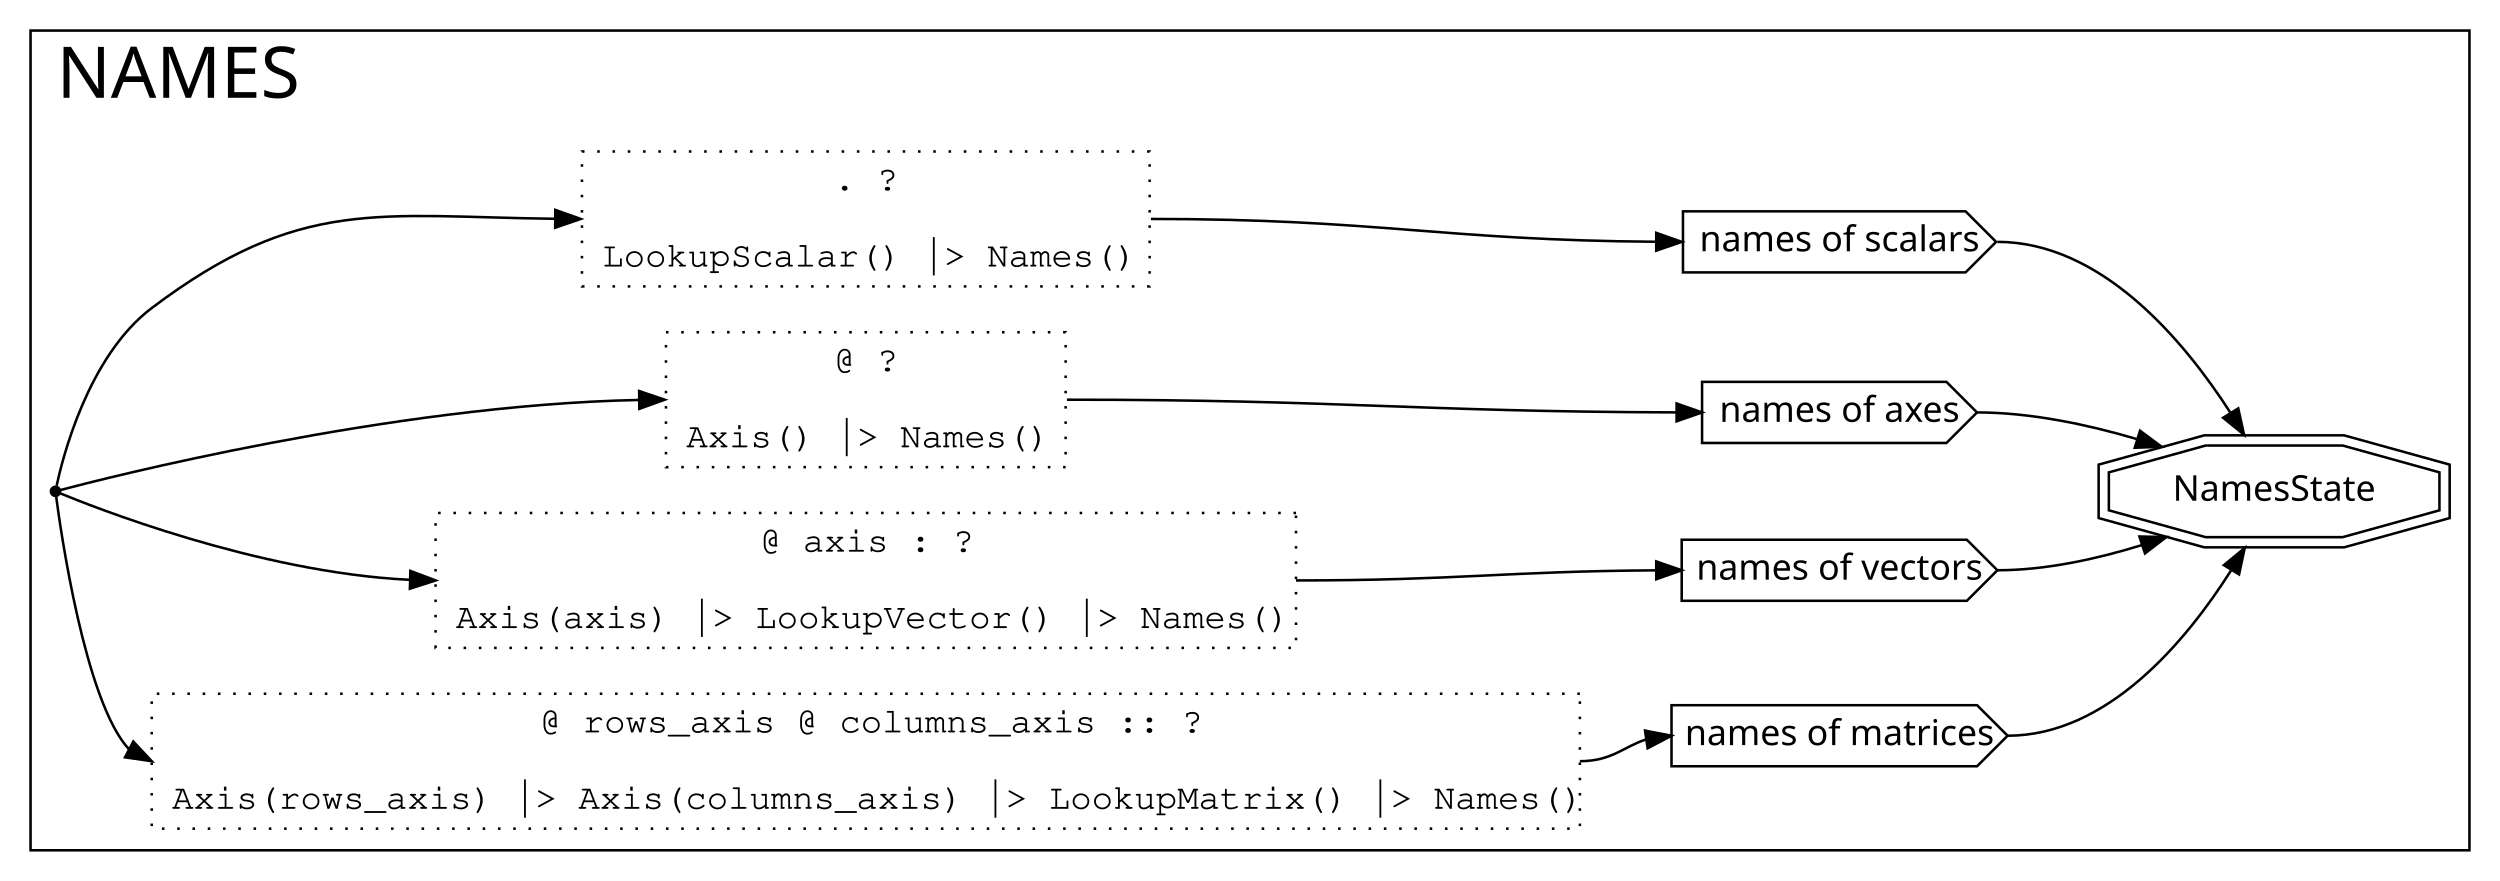
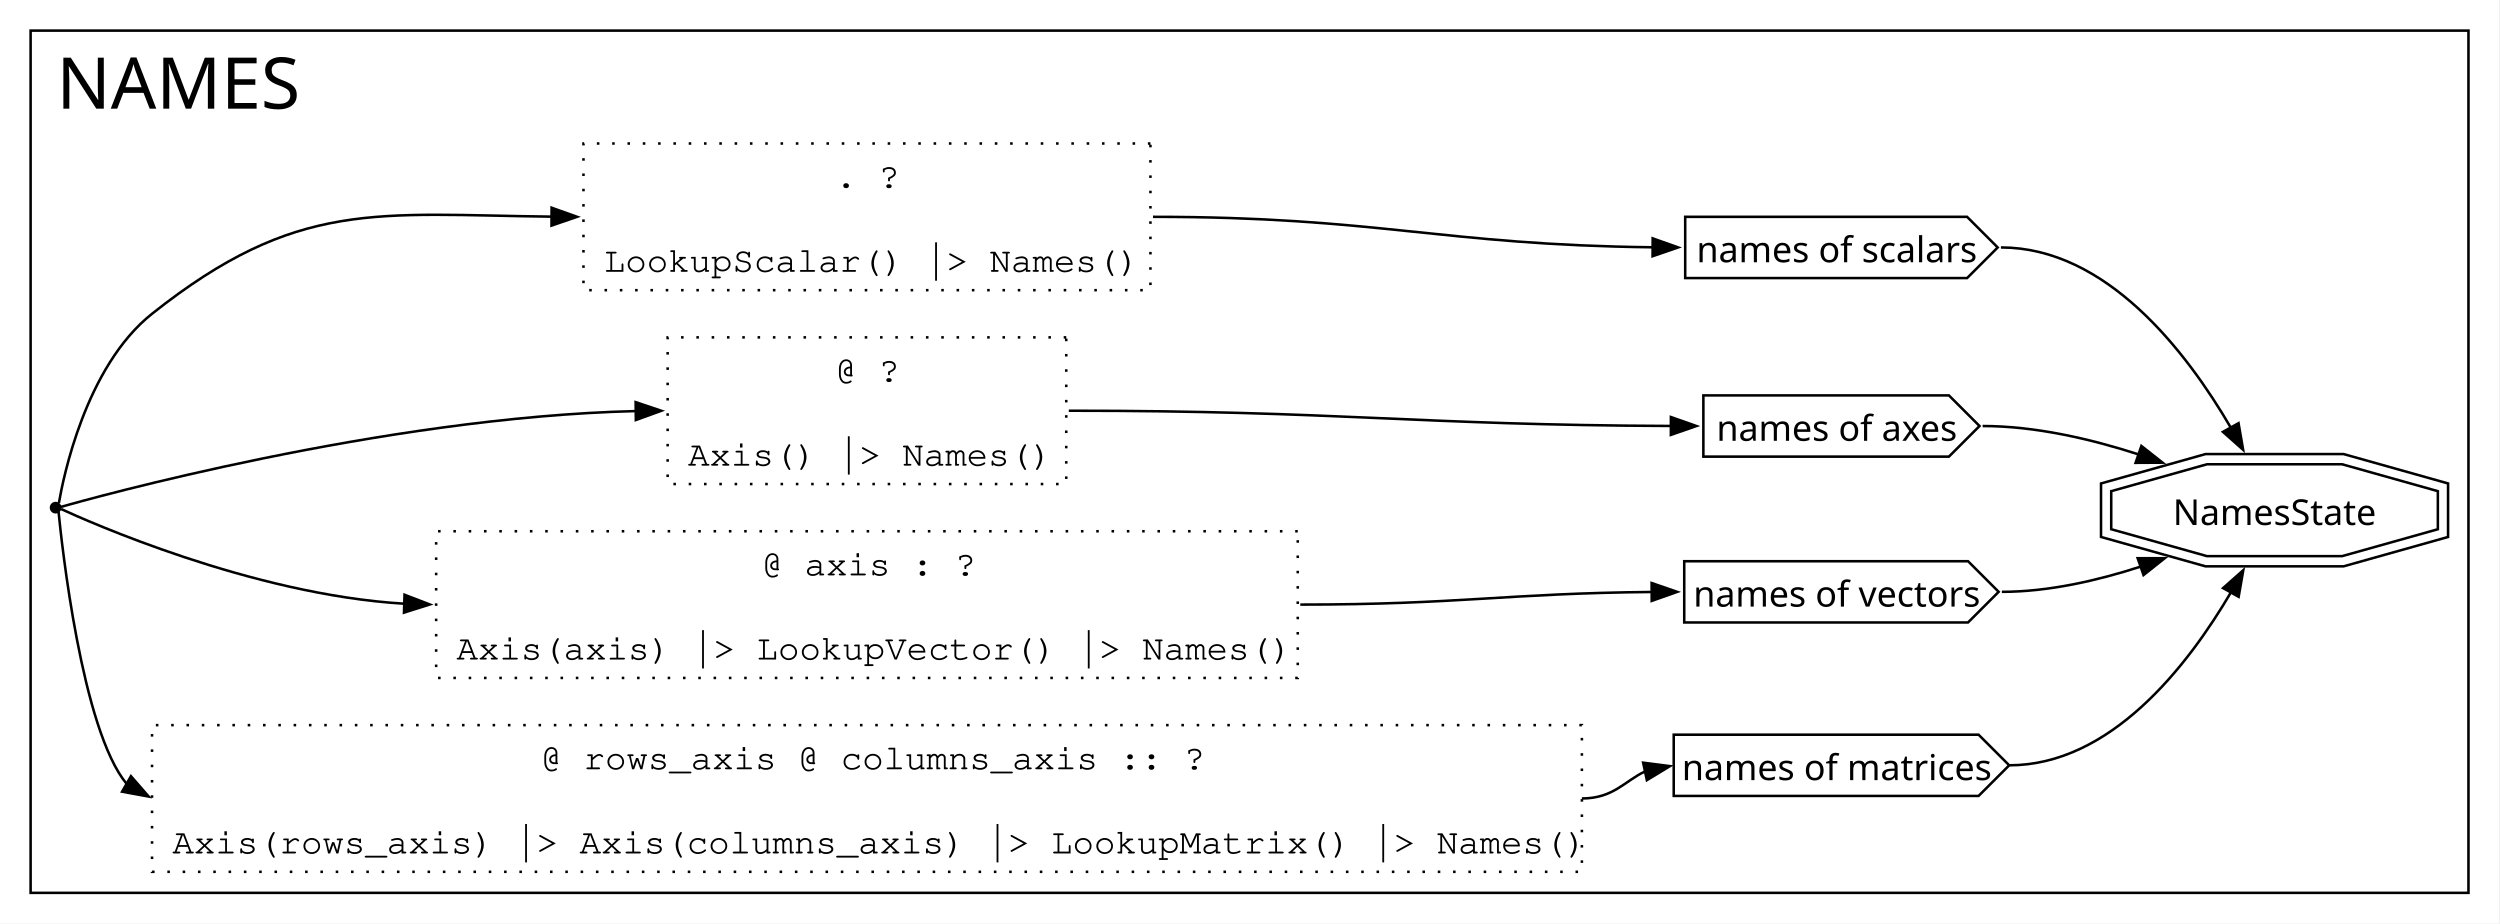
- <svg xmlns="http://www.w3.org/2000/svg" width="982pt" height="346pt" viewBox="0.00 0.00 982.04 346.00">
-   <g id="graph0" class="graph" transform="scale(1 1) rotate(0) translate(4 342)">
-     <polygon fill="#ffffff" stroke="transparent" points="-4,4 -4,-342 978.043,-342 978.043,4 -4,4" />
+ <svg xmlns="http://www.w3.org/2000/svg" width="980pt" height="362pt" viewBox="0.00 0.00 980.00 362.00">
+   <g id="graph0" class="graph" transform="scale(1 1) rotate(0) translate(4 358)">
+     <polygon fill="white" stroke="none" points="-4,4 -4,-358 975.64,-358 975.64,4 -4,4" />
    <g id="clust1" class="cluster">
-       <polygon fill="none" stroke="#000000" points="8,-8 8,-330 966.043,-330 966.043,-8 8,-8" />
-       <text text-anchor="middle" x="66" y="-303.6" font-family="Sans-Serif" font-size="28.00" fill="#000000">NAMES</text>
+       <polygon fill="none" stroke="black" points="8,-8 8,-346 963.64,-346 963.64,-8 8,-8" />
+       <text xml:space="preserve" text-anchor="middle" x="65.88" y="-315.4" font-family="Sans-Serif" font-size="28.00">NAMES</text>
    </g>
    <g id="node1" class="node">
-       <ellipse fill="#000000" stroke="#000000" cx="17.8" cy="-149" rx="1.8" ry="1.8" />
+       <ellipse fill="black" stroke="black" cx="17.8" cy="-159" rx="1.8" ry="1.8" />
    </g>
    <g id="node3" class="node">
-       <polygon fill="none" stroke="#000000" stroke-dasharray="1,5" points="616.6,-69.5 55.6,-69.5 55.6,-16.5 616.6,-16.5 616.6,-69.5" />
-       <text text-anchor="start" x="208.1" y="-54.3" font-family="Courier,monospace" font-size="14.00" fill="#000000">@ rows_axis @ columns_axis :: ?</text>
-       <text text-anchor="start" x="331.6" y="-39.3" font-family="Courier,monospace" font-size="14.00" fill="#000000"> </text>
-       <text text-anchor="start" x="63.6" y="-24.3" font-family="Courier,monospace" font-size="14.00" fill="#000000">Axis(rows_axis) |&gt; Axis(columns_axis) |&gt; LookupMatrix() |&gt; Names()</text>
+       <polygon fill="none" stroke="black" stroke-dasharray="1,5" points="616.1,-73.75 55.6,-73.75 55.6,-16.25 616.1,-16.25 616.1,-73.75" />
+       <text xml:space="preserve" text-anchor="start" x="207.97" y="-56.45" font-family="Courier,monospace" font-size="14.00">@ rows_axis @ columns_axis :: ?</text>
+       <text xml:space="preserve" text-anchor="start" x="331.72" y="-39.95" font-family="Courier,monospace" font-size="14.00"> </text>
+       <text xml:space="preserve" text-anchor="start" x="63.6" y="-23.45" font-family="Courier,monospace" font-size="14.00">Axis(rows_axis) |&gt; Axis(columns_axis) |&gt; LookupMatrix() |&gt; Names()</text>
    </g>
    <g id="edge9" class="edge">
-       <path fill="none" stroke="#000000" d="M18.034,-147.16C19.622,-135.009 29.283,-66.212 46.727,-47.627" />
-       <polygon fill="#000000" stroke="#000000" points="48.352,-50.727 55.6,-43 45.115,-44.521 48.352,-50.727" />
+       <path fill="none" stroke="black" d="M18.95,-157.39C20.12,-145.53 28,-71.71 45.74,-50.62" />
+       <polygon fill="black" stroke="black" points="47.33,-53.74 54.29,-45.75 43.86,-47.66 47.33,-53.74" />
    </g>
    <g id="node5" class="node">
-       <polygon fill="none" stroke="#000000" stroke-dasharray="1,5" points="505.1,-140.5 167.1,-140.5 167.1,-87.5 505.1,-87.5 505.1,-140.5" />
-       <text text-anchor="start" x="294.6" y="-125.3" font-family="Courier,monospace" font-size="14.00" fill="#000000">@ axis : ?</text>
-       <text text-anchor="start" x="331.6" y="-110.3" font-family="Courier,monospace" font-size="14.00" fill="#000000"> </text>
-       <text text-anchor="start" x="175.1" y="-95.3" font-family="Courier,monospace" font-size="14.00" fill="#000000">Axis(axis) |&gt; LookupVector() |&gt; Names()</text>
+       <polygon fill="none" stroke="black" stroke-dasharray="1,5" points="504.72,-149.75 166.97,-149.75 166.97,-92.25 504.72,-92.25 504.72,-149.75" />
+       <text xml:space="preserve" text-anchor="start" x="294.6" y="-132.45" font-family="Courier,monospace" font-size="14.00">@ axis : ?</text>
+       <text xml:space="preserve" text-anchor="start" x="331.72" y="-115.95" font-family="Courier,monospace" font-size="14.00"> </text>
+       <text xml:space="preserve" text-anchor="start" x="174.97" y="-99.45" font-family="Courier,monospace" font-size="14.00">Axis(axis) |&gt; LookupVector() |&gt; Names()</text>
    </g>
    <g id="edge10" class="edge">
-       <path fill="none" stroke="#000000" d="M19.538,-148.269C30.988,-143.518 96.984,-117.126 156.794,-114.254" />
-       <polygon fill="#000000" stroke="#000000" points="157.189,-117.745 167.1,-114 157.017,-110.747 157.189,-117.745" />
+       <path fill="none" stroke="black" d="M19.95,-158.46C29.33,-154.12 94.53,-124.87 154.47,-121.35" />
+       <polygon fill="black" stroke="black" points="154.57,-124.85 164.46,-121.05 154.36,-117.85 154.57,-124.85" />
    </g>
    <g id="node7" class="node">
-       <polygon fill="none" stroke="#000000" stroke-dasharray="1,5" points="414.6,-211.5 257.6,-211.5 257.6,-158.5 414.6,-158.5 414.6,-211.5" />
-       <text text-anchor="start" x="323.6" y="-196.3" font-family="Courier,monospace" font-size="14.00" fill="#000000">@ ?</text>
-       <text text-anchor="start" x="331.6" y="-181.3" font-family="Courier,monospace" font-size="14.00" fill="#000000"> </text>
-       <text text-anchor="start" x="265.6" y="-166.3" font-family="Courier,monospace" font-size="14.00" fill="#000000">Axis() |&gt; Names()</text>
+       <polygon fill="none" stroke="black" stroke-dasharray="1,5" points="413.97,-225.75 257.72,-225.75 257.72,-168.25 413.97,-168.25 413.97,-225.75" />
+       <text xml:space="preserve" text-anchor="start" x="323.47" y="-208.45" font-family="Courier,monospace" font-size="14.00">@ ?</text>
+       <text xml:space="preserve" text-anchor="start" x="331.72" y="-191.95" font-family="Courier,monospace" font-size="14.00"> </text>
+       <text xml:space="preserve" text-anchor="start" x="265.72" y="-175.45" font-family="Courier,monospace" font-size="14.00">Axis() |&gt; Names()</text>
    </g>
    <g id="edge11" class="edge">
-       <path fill="none" stroke="#000000" d="M19.7,-149.509C35.659,-153.739 149.196,-182.963 247.076,-184.899" />
-       <polygon fill="#000000" stroke="#000000" points="247.065,-188.399 257.1,-185 247.136,-181.399 247.065,-188.399" />
+       <path fill="none" stroke="black" d="M19.65,-159.24C30.59,-162.36 145.64,-194.48 245.28,-196.86" />
+       <polygon fill="black" stroke="black" points="245.17,-200.36 255.21,-196.98 245.25,-193.36 245.17,-200.36" />
    </g>
    <g id="node9" class="node">
-       <polygon fill="none" stroke="#000000" stroke-dasharray="1,5" points="447.6,-282.5 224.6,-282.5 224.6,-229.5 447.6,-229.5 447.6,-282.5" />
-       <text text-anchor="start" x="323.6" y="-267.3" font-family="Courier,monospace" font-size="14.00" fill="#000000">. ?</text>
-       <text text-anchor="start" x="331.6" y="-252.3" font-family="Courier,monospace" font-size="14.00" fill="#000000"> </text>
-       <text text-anchor="start" x="232.6" y="-237.3" font-family="Courier,monospace" font-size="14.00" fill="#000000">LookupScalar() |&gt; Names()</text>
+       <polygon fill="none" stroke="black" stroke-dasharray="1,5" points="446.97,-301.75 224.72,-301.75 224.72,-244.25 446.97,-244.25 446.97,-301.75" />
+       <text xml:space="preserve" text-anchor="start" x="323.47" y="-284.45" font-family="Courier,monospace" font-size="14.00">. ?</text>
+       <text xml:space="preserve" text-anchor="start" x="331.72" y="-267.95" font-family="Courier,monospace" font-size="14.00"> </text>
+       <text xml:space="preserve" text-anchor="start" x="232.72" y="-251.45" font-family="Courier,monospace" font-size="14.00">LookupScalar() |&gt; Names()</text>
    </g>
    <g id="edge12" class="edge">
-       <path fill="none" stroke="#000000" d="M18.241,-151.201C20.347,-161.115 30.35,-201.96 55.6,-221 113.928,-264.981 144.772,-256.877 214.061,-256.061" />
-       <polygon fill="#000000" stroke="#000000" points="214.121,-259.56 224.1,-256 214.079,-252.561 214.121,-259.56" />
+       <path fill="none" stroke="black" d="M19.08,-160.78C20.68,-170.17 29.42,-214.22 55.6,-235 112.55,-280.22 143.84,-273.83 212.39,-273.07" />
+       <polygon fill="black" stroke="black" points="212.23,-276.57 222.21,-273.01 212.19,-269.57 212.23,-276.57" />
    </g>
    <g id="node2" class="node">
-       <polygon fill="none" stroke="#000000" points="954.252,-141.544 954.252,-156.456 916.216,-167 862.426,-167 824.391,-156.456 824.391,-141.544 862.426,-131 916.216,-131 954.252,-141.544" />
-       <polygon fill="none" stroke="#000000" points="958.265,-138.505 958.265,-159.495 916.764,-171 861.879,-171 820.378,-159.495 820.378,-138.505 861.879,-127 916.764,-127 958.265,-138.505" />
-       <text text-anchor="middle" x="889.321" y="-145.3" font-family="Sans-Serif" font-size="14.00" fill="#000000">NamesState</text>
+       <polygon fill="none" stroke="black" points="951.64,-150.54 951.64,-165.46 914.13,-176 861.1,-176 823.6,-165.46 823.6,-150.54 861.1,-140 914.13,-140 951.64,-150.54" />
+       <polygon fill="none" stroke="black" points="955.64,-147.51 955.64,-168.49 914.69,-180 860.55,-180 819.6,-168.49 819.6,-147.51 860.55,-136 914.69,-136 955.64,-147.51" />
+       <text xml:space="preserve" text-anchor="middle" x="887.62" y="-152.2" font-family="Sans-Serif" font-size="14.00">NamesState</text>
    </g>
    <g id="node4" class="node">
-       <polygon fill="none" stroke="#000000" points="772.6,-65 652.6,-65 652.6,-41 772.6,-41 784.6,-53 772.6,-65" />
-       <text text-anchor="middle" x="718.6" y="-49.3" font-family="Sans-Serif" font-size="14.00" fill="#000000">names of matrices </text>
+       <polygon fill="none" stroke="black" points="771.6,-70 652.1,-70 652.1,-46 771.6,-46 783.6,-58 771.6,-70" />
+       <text xml:space="preserve" text-anchor="middle" x="717.85" y="-52.2" font-family="Sans-Serif" font-size="14.00">names of matrices </text>
    </g>
    <g id="edge1" class="edge">
-       <path fill="none" stroke="#000000" d="M616.6,-43C629.184,-43 633.833,-48.743 642.574,-51.525" />
-       <polygon fill="#000000" stroke="#000000" points="642.197,-55.007 652.6,-53 643.216,-48.081 642.197,-55.007" />
+       <path fill="none" stroke="black" d="M616.1,-45C628.46,-45 632.88,-51.86 640.9,-55.62" />
+       <polygon fill="black" stroke="black" points="640.11,-59.03 650.62,-57.68 641.57,-52.18 640.11,-59.03" />
    </g>
    <g id="edge2" class="edge">
-       <path fill="none" stroke="#000000" d="M784.6,-53C823.77,-53 854.643,-89.945 872.438,-117.997" />
-       <polygon fill="#000000" stroke="#000000" points="869.564,-120.008 877.75,-126.734 875.546,-116.371 869.564,-120.008" />
+       <path fill="none" stroke="black" d="M783.6,-58C823.29,-58 853.46,-96.69 870.6,-125.93" />
+       <polygon fill="black" stroke="black" points="867.44,-127.46 875.37,-134.49 873.55,-124.05 867.44,-127.46" />
    </g>
    <g id="node6" class="node">
-       <polygon fill="none" stroke="#000000" points="768.6,-130 656.6,-130 656.6,-106 768.6,-106 780.6,-118 768.6,-130" />
-       <text text-anchor="middle" x="718.6" y="-114.3" font-family="Sans-Serif" font-size="14.00" fill="#000000">names of vectors </text>
+       <polygon fill="none" stroke="black" points="767.47,-138 656.22,-138 656.22,-114 767.47,-114 779.47,-126 767.47,-138" />
+       <text xml:space="preserve" text-anchor="middle" x="717.85" y="-120.2" font-family="Sans-Serif" font-size="14.00">names of vectors </text>
    </g>
    <g id="edge3" class="edge">
-       <path fill="none" stroke="#000000" d="M505.1,-114C568.905,-114 587.332,-117.589 646.351,-117.968" />
-       <polygon fill="#000000" stroke="#000000" points="646.589,-121.469 656.6,-118 646.611,-114.469 646.589,-121.469" />
+       <path fill="none" stroke="black" d="M505.72,-121C568.2,-121 586.49,-125.43 643.79,-125.95" />
+       <polygon fill="black" stroke="black" points="643.44,-129.45 653.45,-125.99 643.47,-122.45 643.44,-129.45" />
    </g>
    <g id="edge4" class="edge">
-       <path fill="none" stroke="#000000" d="M780.6,-118C799.562,-118 819.696,-122.415 837.417,-127.912" />
-       <polygon fill="#000000" stroke="#000000" points="836.398,-131.262 846.99,-131.057 838.582,-124.611 836.398,-131.262" />
+       <path fill="none" stroke="black" d="M780.73,-126C798.93,-126 818.16,-130.38 835.17,-135.91" />
+       <polygon fill="black" stroke="black" points="833.96,-139.19 844.56,-139.17 836.26,-132.58 833.96,-139.19" />
    </g>
    <g id="node8" class="node">
-       <polygon fill="none" stroke="#000000" points="760.6,-192 664.6,-192 664.6,-168 760.6,-168 772.6,-180 760.6,-192" />
-       <text text-anchor="middle" x="718.6" y="-176.3" font-family="Sans-Serif" font-size="14.00" fill="#000000">names of axes </text>
+       <polygon fill="none" stroke="black" points="759.97,-203 663.72,-203 663.72,-179 759.97,-179 771.97,-191 759.97,-203" />
+       <text xml:space="preserve" text-anchor="middle" x="717.85" y="-185.2" font-family="Sans-Serif" font-size="14.00">names of axes </text>
    </g>
    <g id="edge5" class="edge">
-       <path fill="none" stroke="#000000" d="M415.1,-185C522.545,-185 551.878,-180.308 654.441,-180.014" />
-       <polygon fill="#000000" stroke="#000000" points="654.605,-183.514 664.6,-180 654.595,-176.514 654.605,-183.514" />
+       <path fill="none" stroke="black" d="M414.97,-197C521.15,-197 550.42,-191.41 651.19,-191.02" />
+       <polygon fill="black" stroke="black" points="650.99,-194.52 660.98,-191 650.98,-187.52 650.99,-194.52" />
    </g>
    <g id="edge6" class="edge">
-       <path fill="none" stroke="#000000" d="M772.6,-180C793.586,-180 816.004,-175.261 835.526,-169.489" />
-       <polygon fill="#000000" stroke="#000000" points="836.644,-172.807 845.152,-166.493 834.564,-166.123 836.644,-172.807" />
+       <path fill="none" stroke="black" d="M773.2,-191C793.69,-191 815.45,-185.98 834.38,-179.85" />
+       <polygon fill="black" stroke="black" points="835.42,-183.19 843.74,-176.63 833.15,-176.57 835.42,-183.19" />
    </g>
    <g id="node10" class="node">
-       <polygon fill="none" stroke="#000000" points="768.1,-259 657.1,-259 657.1,-235 768.1,-235 780.1,-247 768.1,-259" />
-       <text text-anchor="middle" x="718.6" y="-243.3" font-family="Sans-Serif" font-size="14.00" fill="#000000">names of scalars </text>
+       <polygon fill="none" stroke="black" points="767.1,-273 656.6,-273 656.6,-249 767.1,-249 779.1,-261 767.1,-273" />
+       <text xml:space="preserve" text-anchor="middle" x="717.85" y="-255.2" font-family="Sans-Serif" font-size="14.00">names of scalars </text>
    </g>
    <g id="edge7" class="edge">
-       <path fill="none" stroke="#000000" d="M448.1,-256C537.411,-256 562.044,-247.656 646.555,-247.036" />
-       <polygon fill="#000000" stroke="#000000" points="646.613,-250.536 656.6,-247 646.587,-243.536 646.613,-250.536" />
+       <path fill="none" stroke="black" d="M447.97,-273C536.42,-273 560.99,-261.99 644.07,-261.06" />
+       <polygon fill="black" stroke="black" points="643.85,-264.56 653.83,-261.01 643.81,-257.56 643.85,-264.56" />
    </g>
    <g id="edge8" class="edge">
-       <path fill="none" stroke="#000000" d="M780.6,-247C821.362,-247 853.727,-208.524 872.215,-179.789" />
-       <polygon fill="#000000" stroke="#000000" points="875.22,-181.584 877.501,-171.238 869.266,-177.904 875.22,-181.584" />
+       <path fill="none" stroke="black" d="M780.36,-261C821.68,-261 853.02,-220.35 870.61,-190.13" />
+       <polygon fill="black" stroke="black" points="873.51,-192.11 875.31,-181.67 867.39,-188.71 873.51,-192.11" />
    </g>
  </g>
</svg>
